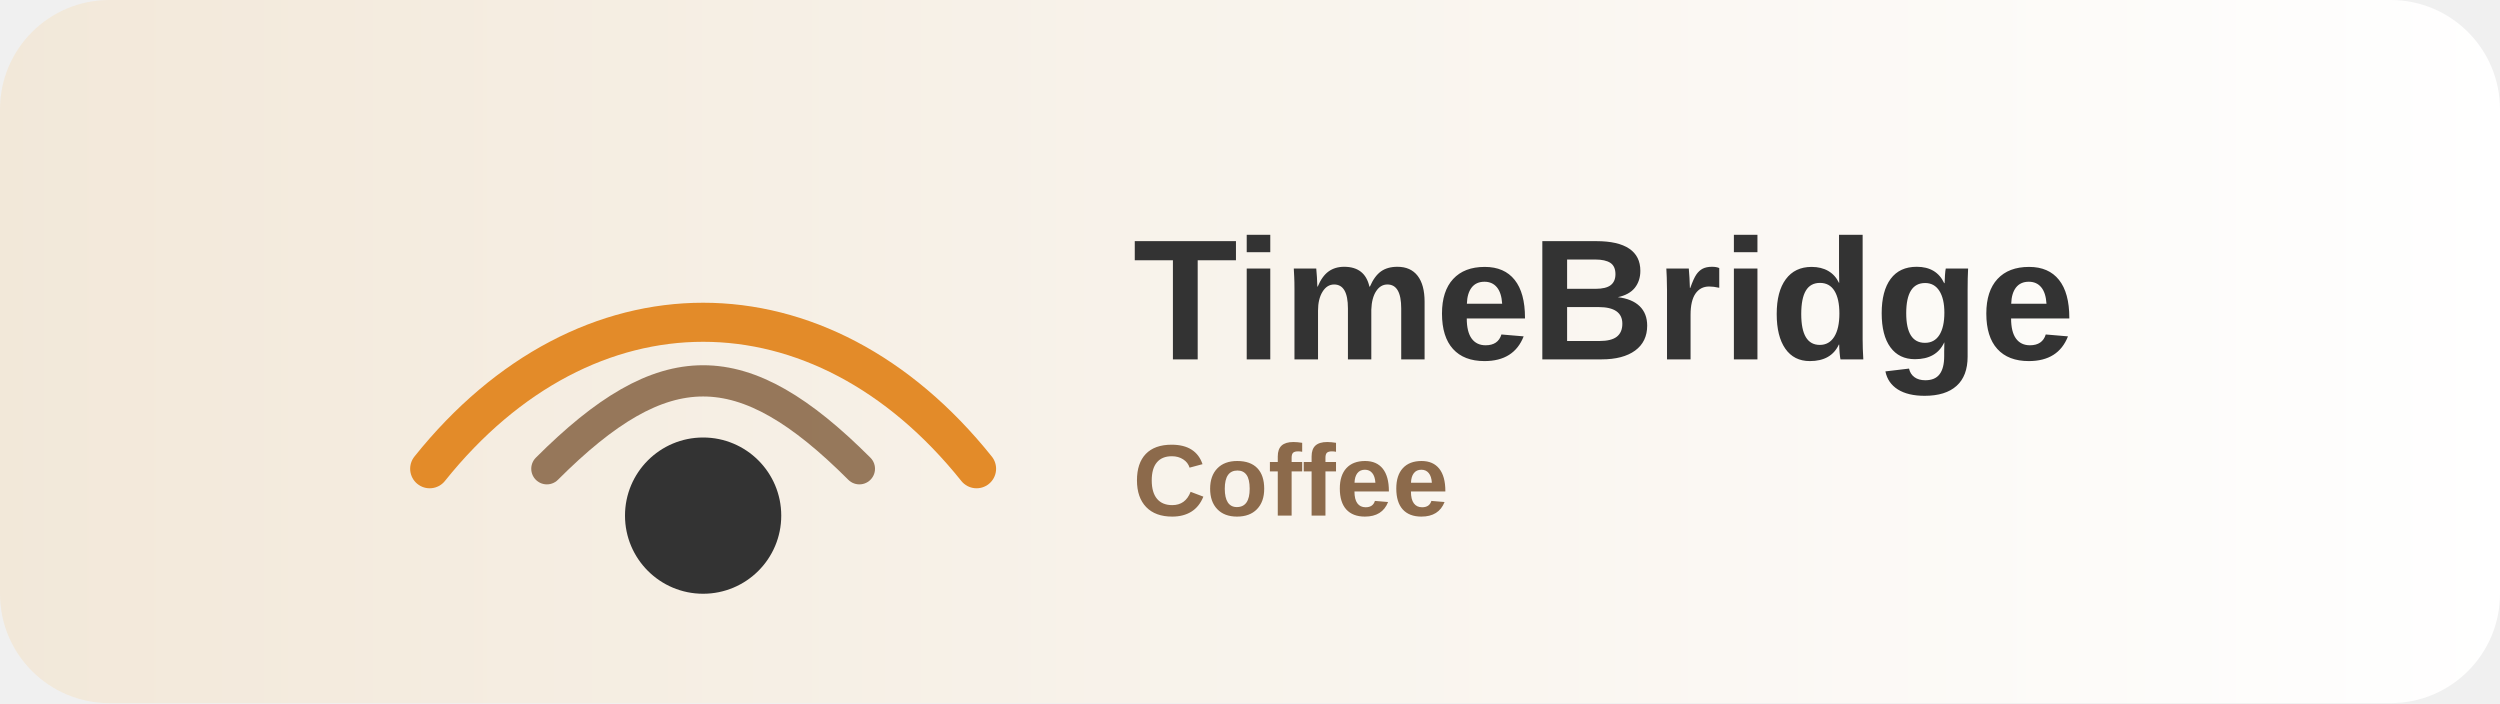
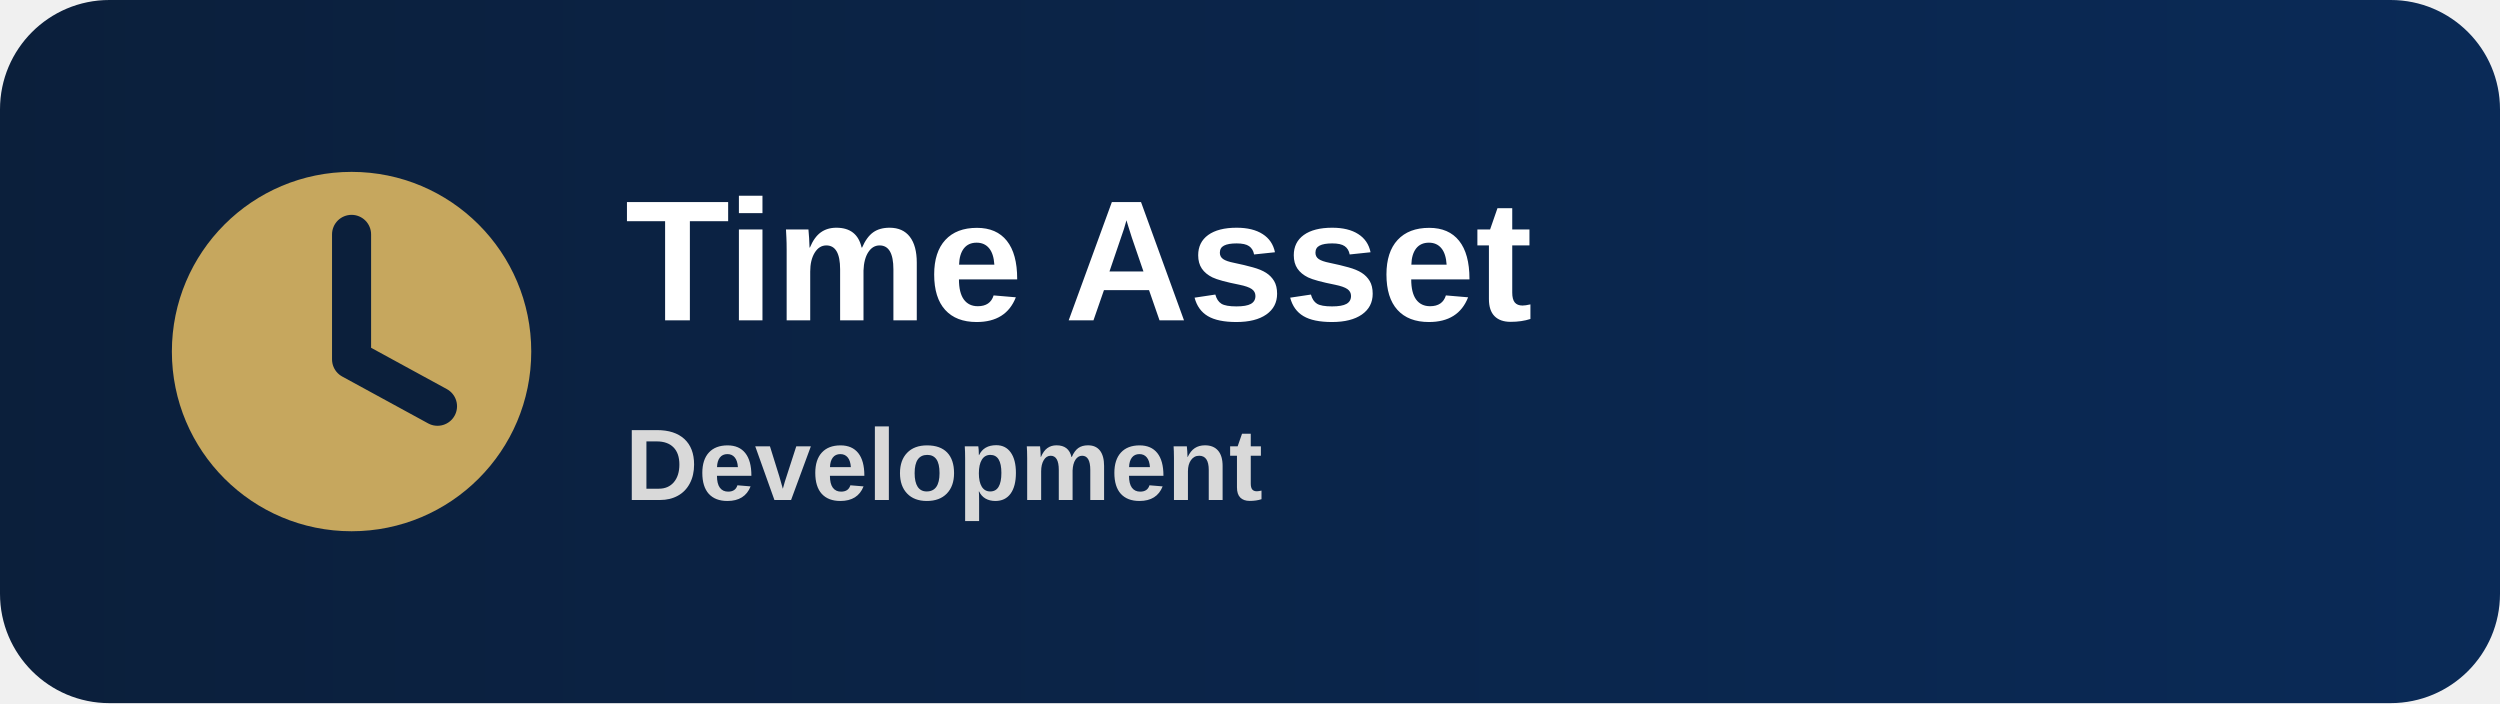
<svg xmlns="http://www.w3.org/2000/svg" width="640" height="180" viewBox="0 0 640 180">
  <defs>
-     <linearGradient id="b" x1="0" x2="1">
-       <stop offset="0" stop-color="#F2E8D9" />
-       <stop offset="1" stop-color="#ffffff" />
+     <linearGradient id="g" x1="0" x2="1">
+       <stop offset="0" stop-color="#0B1F3B" />
+       <stop offset="1" stop-color="#0A2A57" />
    </linearGradient>
  </defs>
-   <rect x="0" y="0" width="640" height="180" rx="28" fill="url(#b)" />
-   <path d="M110 120 C 150 70, 210 70, 250 120" fill="none" stroke="#E38B29" stroke-width="10" stroke-linecap="round" />
-   <path d="M140 120 C 170 90, 190 90, 220 120" fill="none" stroke="#8C6A4B" stroke-width="8" stroke-linecap="round" opacity="0.9" />
-   <circle cx="180" cy="132" r="20" fill="#333333" />
-   <text x="290" y="92" font-size="44" font-family="Arial, Helvetica, sans-serif" font-weight="800" fill="#333333">TimeBridge</text>
-   <text x="290" y="132" font-size="26" font-family="Arial, Helvetica, sans-serif" font-weight="700" fill="#8C6A4B">Coffee</text>
+   <rect x="0" y="0" width="640" height="180" rx="28" fill="url(#g)" />
+   <circle cx="90" cy="90" r="46" fill="#C6A75E" />
+   <path d="M90 60 v32 l22 12" stroke="#0B1F3B" stroke-width="10" stroke-linecap="round" stroke-linejoin="round" fill="none" />
+   <text x="160" y="82" font-size="44" font-family="Arial, Helvetica, sans-serif" font-weight="800" fill="#ffffff">Time Asset</text>
+   <text x="160" y="128" font-size="26" font-family="Arial, Helvetica, sans-serif" font-weight="600" fill="#D9D9D9">Development</text>
</svg>
